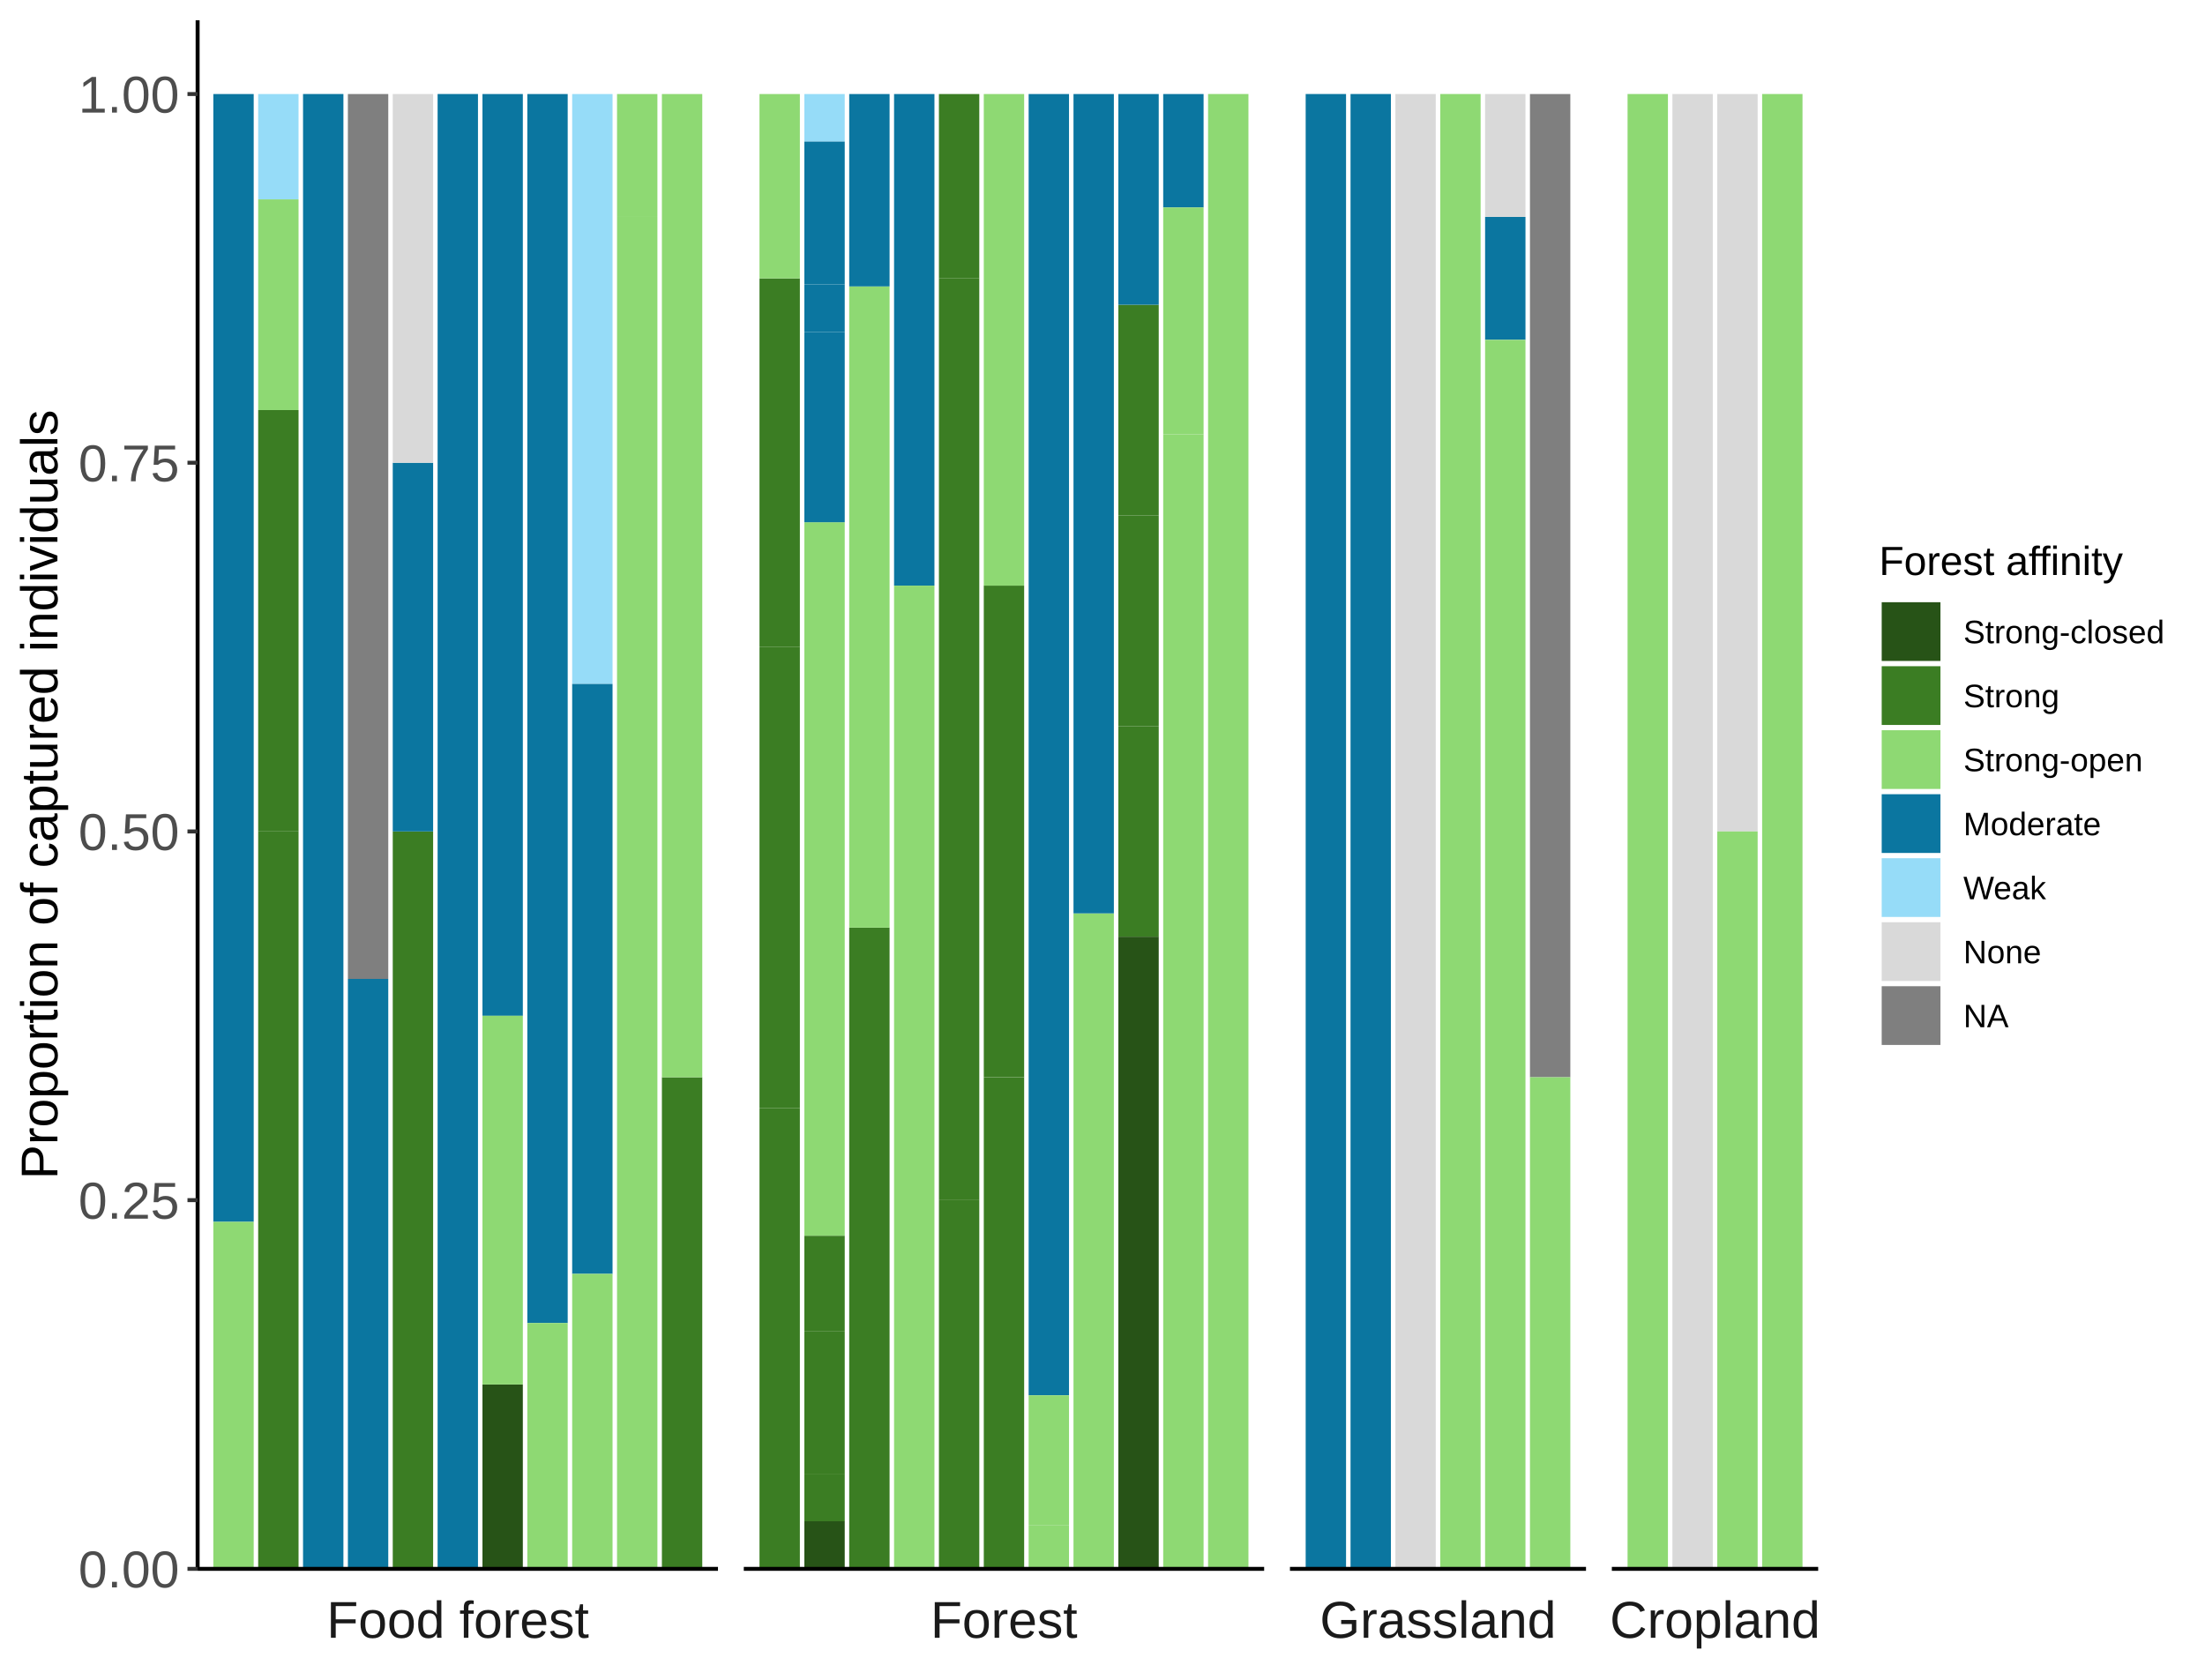
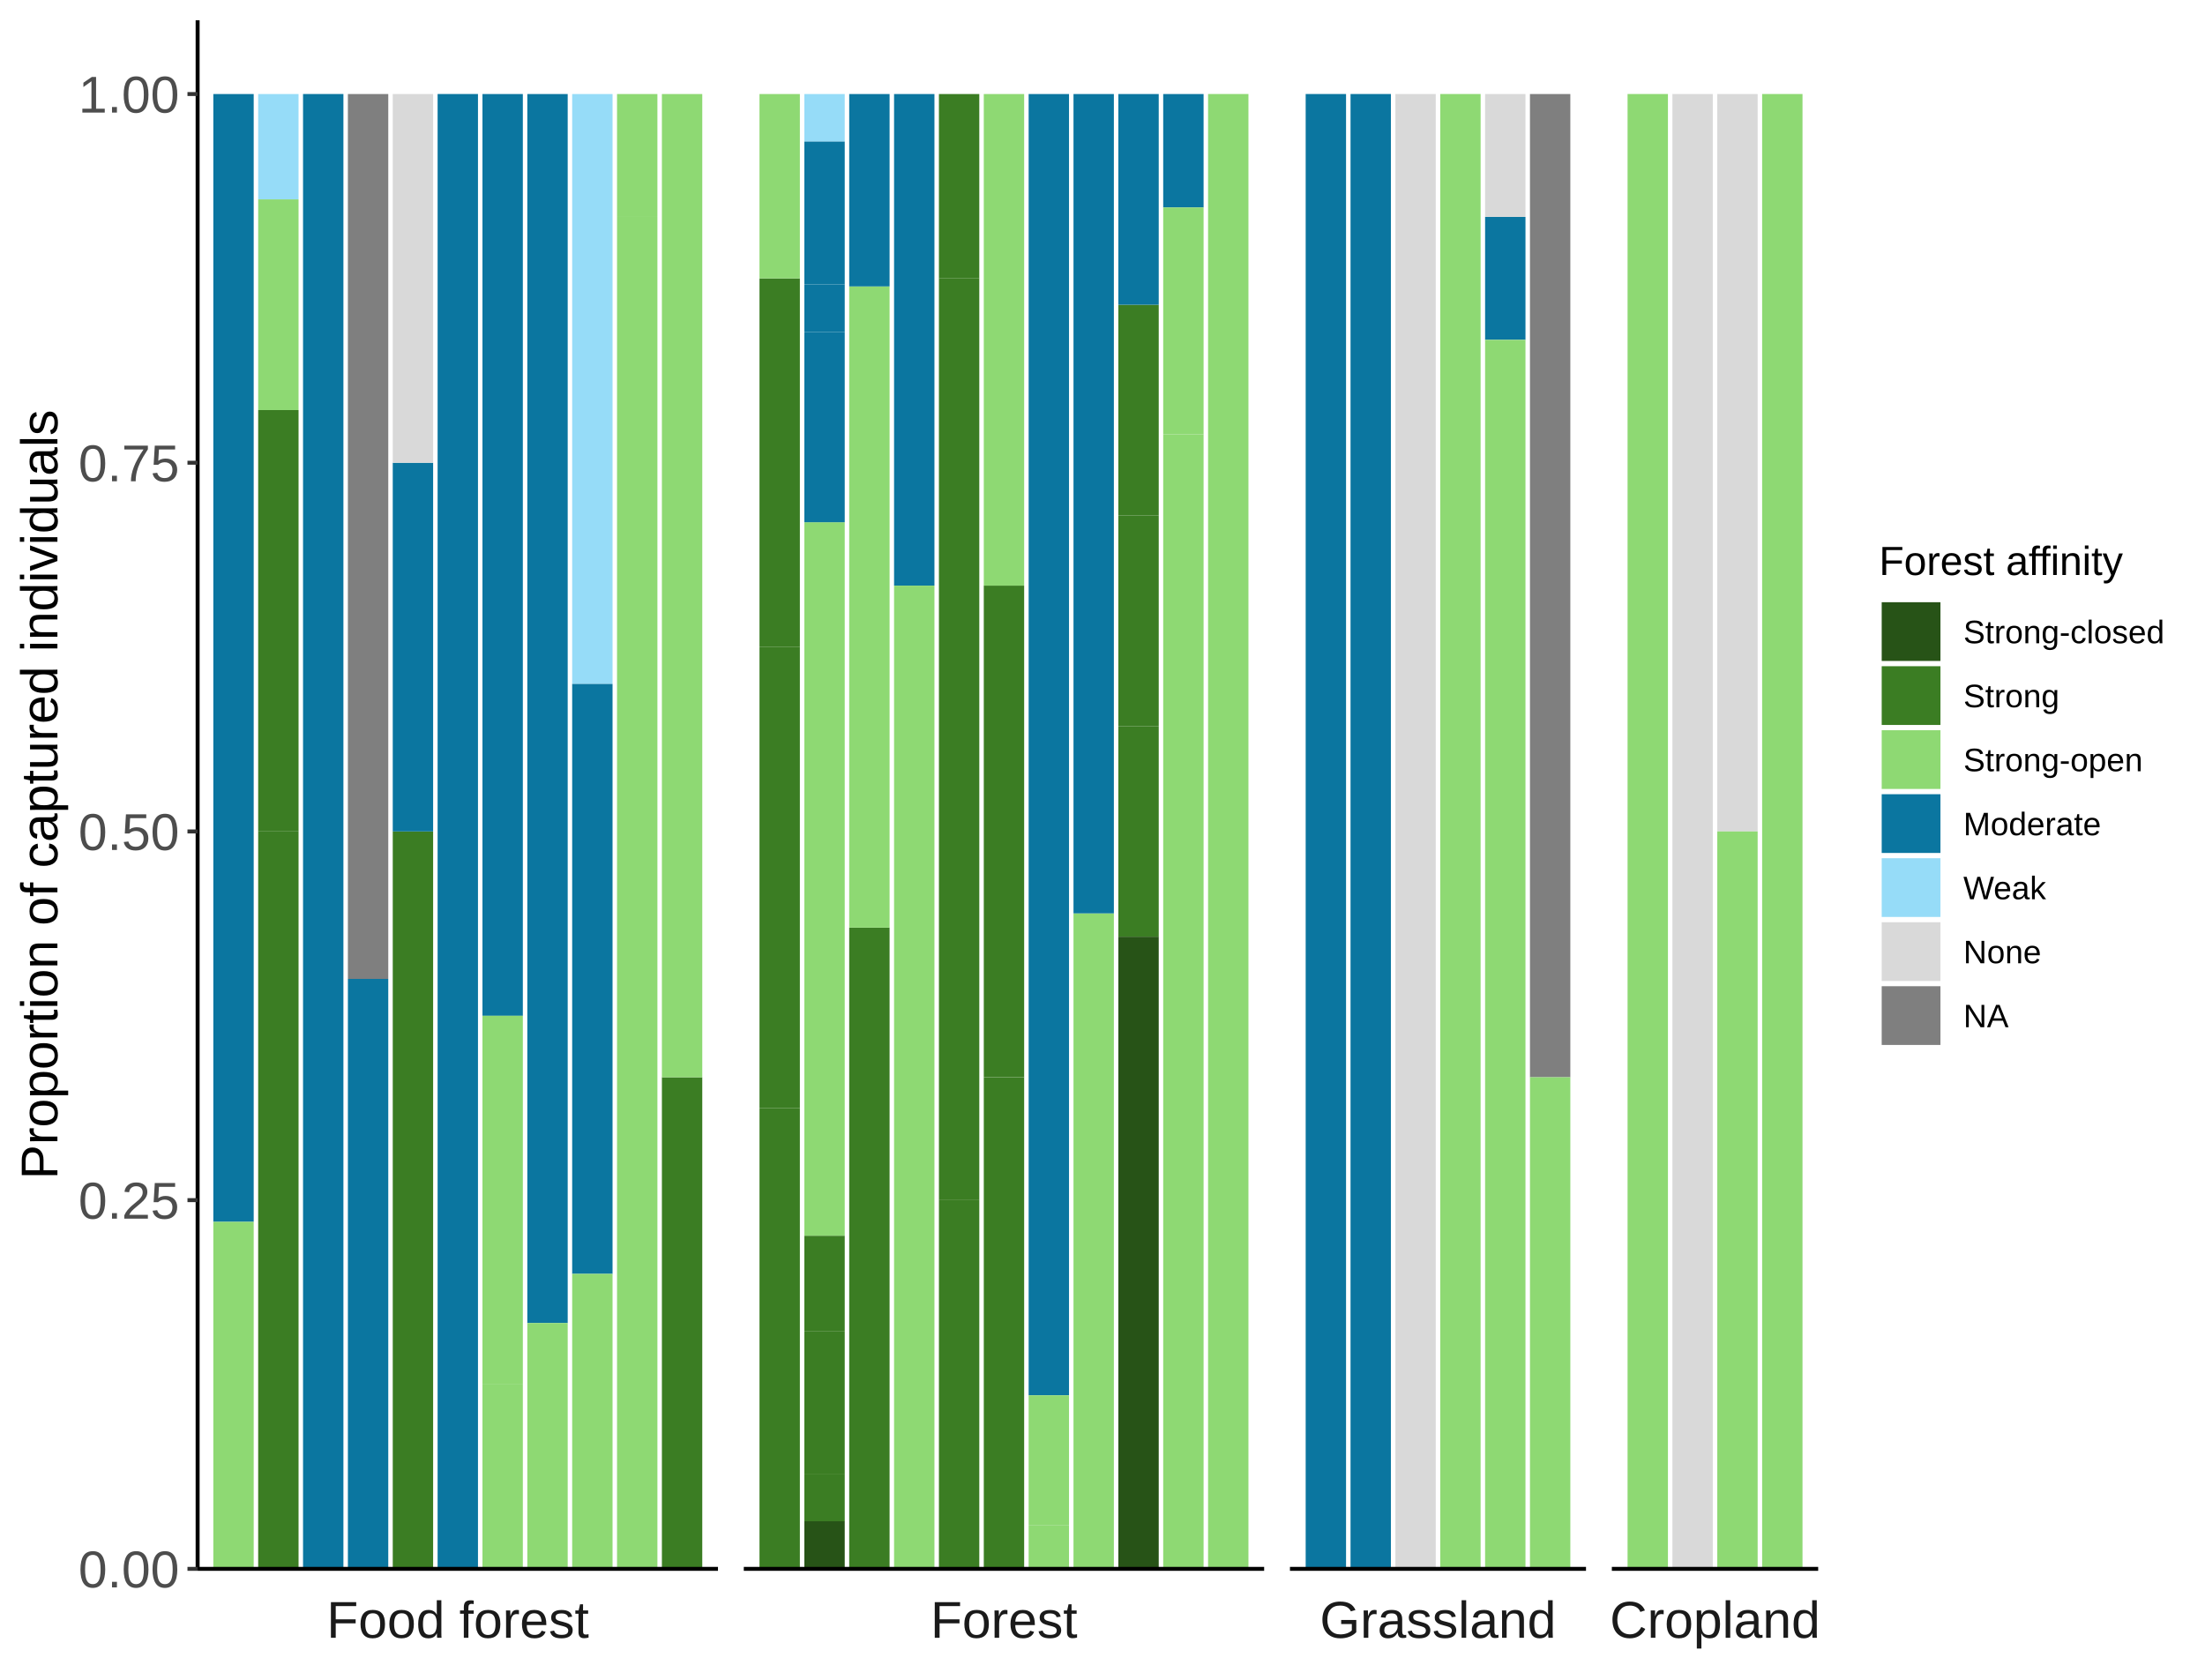
<svg xmlns="http://www.w3.org/2000/svg" width="595.28pt" height="453.54pt" viewBox="0 0 595.28 453.54">
  <g class="svglite">
    <defs>
      <style type="text/css">
    .svglite line, .svglite polyline, .svglite polygon, .svglite path, .svglite rect, .svglite circle {
      fill: none;
      stroke: #000000;
      stroke-linecap: round;
      stroke-linejoin: round;
      stroke-miterlimit: 10.00;
    }
    .svglite text {
      white-space: pre;
    }
    .svglite g.glyphgroup path {
      fill: inherit;
      stroke: none;
    }
  </style>
    </defs>
    <rect width="100%" height="100%" style="stroke: none; fill: #FFFFFF;" />
    <defs>
      <clipPath id="cpMC4wMHw1OTUuMjh8MC4wMHw0NTMuNTQ=">
        <rect x="0.00" y="0.00" width="595.28" height="453.54" />
      </clipPath>
    </defs>
    <g clip-path="url(#cpMC4wMHw1OTUuMjh8MC4wMHw0NTMuNTQ=)">
      <rect x="-0" y="0" width="595.28" height="453.54" style="stroke-width: 1.07; stroke: #FFFFFF; fill: #FFFFFF;" />
    </g>
    <defs>
      <clipPath id="cpNTMuMzV8MTkzLjgzfDUuNDh8NDIzLjU5">
        <rect x="53.35" y="5.48" width="140.47" height="418.11" />
      </clipPath>
    </defs>
    <g clip-path="url(#cpNTMuMzV8MTkzLjgzfDUuNDh8NDIzLjU5)">
      <rect x="53.35" y="5.48" width="140.47" height="418.11" style="stroke-width: 1.07; stroke: none; fill: #FFFFFF;" />
      <rect x="57.59" y="25.39" width="10.90" height="304.51" style="stroke-width: 1.07; stroke: none; stroke-linecap: butt; stroke-linejoin: miter; fill: #0B76A0;" />
      <rect x="57.59" y="329.90" width="10.90" height="93.69" style="stroke-width: 1.07; stroke: none; stroke-linecap: butt; stroke-linejoin: miter; fill: #8ED973;" />
      <rect x="69.70" y="25.39" width="10.90" height="28.44" style="stroke-width: 1.07; stroke: none; stroke-linecap: butt; stroke-linejoin: miter; fill: #96DCF8;" />
      <rect x="69.70" y="224.49" width="10.90" height="199.10" style="stroke-width: 1.07; stroke: none; stroke-linecap: butt; stroke-linejoin: miter; fill: #3B7D23;" />
      <rect x="69.70" y="110.72" width="10.90" height="113.77" style="stroke-width: 1.07; stroke: none; stroke-linecap: butt; stroke-linejoin: miter; fill: #3B7D23;" />
      <rect x="69.70" y="53.83" width="10.90" height="56.89" style="stroke-width: 1.07; stroke: none; stroke-linecap: butt; stroke-linejoin: miter; fill: #8ED973;" />
      <rect x="81.81" y="25.39" width="10.90" height="398.20" style="stroke-width: 1.07; stroke: none; stroke-linecap: butt; stroke-linejoin: miter; fill: #0B76A0;" />
      <rect x="93.92" y="25.39" width="10.90" height="238.92" style="stroke-width: 1.07; stroke: none; stroke-linecap: butt; stroke-linejoin: miter; fill: #7F7F7F;" />
      <rect x="93.92" y="264.31" width="10.90" height="159.28" style="stroke-width: 1.07; stroke: none; stroke-linecap: butt; stroke-linejoin: miter; fill: #0B76A0;" />
      <rect x="106.03" y="224.49" width="10.90" height="199.10" style="stroke-width: 1.07; stroke: none; stroke-linecap: butt; stroke-linejoin: miter; fill: #3B7D23;" />
      <rect x="106.03" y="124.94" width="10.90" height="99.55" style="stroke-width: 1.07; stroke: none; stroke-linecap: butt; stroke-linejoin: miter; fill: #0B76A0;" />
      <rect x="106.03" y="25.39" width="10.90" height="99.55" style="stroke-width: 1.07; stroke: none; stroke-linecap: butt; stroke-linejoin: miter; fill: #D9D9D9;" />
      <rect x="118.14" y="25.39" width="10.90" height="398.20" style="stroke-width: 1.07; stroke: none; stroke-linecap: butt; stroke-linejoin: miter; fill: #0B76A0;" />
+       <rect x="130.25" y="373.81" width="10.90" height="49.78" style="stroke-width: 1.07; stroke: none; stroke-linecap: butt; stroke-linejoin: miter; fill: #8ED973;" />
      <rect x="130.25" y="25.39" width="10.90" height="248.88" style="stroke-width: 1.07; stroke: none; stroke-linecap: butt; stroke-linejoin: miter; fill: #0B76A0;" />
-       <rect x="130.25" y="373.81" width="10.90" height="49.78" style="stroke-width: 1.07; stroke: none; stroke-linecap: butt; stroke-linejoin: miter; fill: #275317;" />
      <rect x="130.25" y="274.26" width="10.90" height="99.55" style="stroke-width: 1.07; stroke: none; stroke-linecap: butt; stroke-linejoin: miter; fill: #8ED973;" />
      <rect x="142.36" y="25.39" width="10.90" height="331.83" style="stroke-width: 1.07; stroke: none; stroke-linecap: butt; stroke-linejoin: miter; fill: #0B76A0;" />
      <rect x="142.36" y="357.22" width="10.90" height="66.37" style="stroke-width: 1.07; stroke: none; stroke-linecap: butt; stroke-linejoin: miter; fill: #8ED973;" />
      <rect x="154.47" y="25.39" width="10.90" height="159.28" style="stroke-width: 1.07; stroke: none; stroke-linecap: butt; stroke-linejoin: miter; fill: #96DCF8;" />
      <rect x="154.47" y="184.67" width="10.90" height="159.28" style="stroke-width: 1.07; stroke: none; stroke-linecap: butt; stroke-linejoin: miter; fill: #0B76A0;" />
      <rect x="154.47" y="343.95" width="10.90" height="79.64" style="stroke-width: 1.07; stroke: none; stroke-linecap: butt; stroke-linejoin: miter; fill: #8ED973;" />
      <rect x="166.58" y="58.57" width="10.90" height="365.02" style="stroke-width: 1.07; stroke: none; stroke-linecap: butt; stroke-linejoin: miter; fill: #8ED973;" />
      <rect x="166.58" y="25.39" width="10.90" height="33.18" style="stroke-width: 1.07; stroke: none; stroke-linecap: butt; stroke-linejoin: miter; fill: #8ED973;" />
      <rect x="178.69" y="290.86" width="10.90" height="132.73" style="stroke-width: 1.07; stroke: none; stroke-linecap: butt; stroke-linejoin: miter; fill: #3B7D23;" />
      <rect x="178.69" y="25.39" width="10.90" height="265.47" style="stroke-width: 1.07; stroke: none; stroke-linecap: butt; stroke-linejoin: miter; fill: #8ED973;" />
    </g>
    <g clip-path="url(#cpMC4wMHw1OTUuMjh8MC4wMHw0NTMuNTQ=)">
</g>
    <defs>
      <clipPath id="cpMjAwLjgwfDM0MS4yOHw1LjQ4fDQyMy41OQ==">
        <rect x="200.80" y="5.48" width="140.47" height="418.11" />
      </clipPath>
    </defs>
    <g clip-path="url(#cpMjAwLjgwfDM0MS4yOHw1LjQ4fDQyMy41OQ==)">
      <rect x="200.80" y="5.48" width="140.47" height="418.11" style="stroke-width: 1.07; stroke: none; fill: #FFFFFF;" />
      <rect x="205.04" y="299.15" width="10.90" height="124.44" style="stroke-width: 1.07; stroke: none; stroke-linecap: butt; stroke-linejoin: miter; fill: #3B7D23;" />
      <rect x="205.04" y="174.71" width="10.90" height="124.44" style="stroke-width: 1.07; stroke: none; stroke-linecap: butt; stroke-linejoin: miter; fill: #3B7D23;" />
      <rect x="205.04" y="75.16" width="10.90" height="99.55" style="stroke-width: 1.07; stroke: none; stroke-linecap: butt; stroke-linejoin: miter; fill: #3B7D23;" />
      <rect x="205.04" y="25.39" width="10.90" height="49.78" style="stroke-width: 1.07; stroke: none; stroke-linecap: butt; stroke-linejoin: miter; fill: #8ED973;" />
      <rect x="217.15" y="25.39" width="10.90" height="12.85" style="stroke-width: 1.07; stroke: none; stroke-linecap: butt; stroke-linejoin: miter; fill: #96DCF8;" />
      <rect x="217.15" y="141.00" width="10.90" height="192.68" style="stroke-width: 1.07; stroke: none; stroke-linecap: butt; stroke-linejoin: miter; fill: #8ED973;" />
      <rect x="217.15" y="397.90" width="10.90" height="12.85" style="stroke-width: 1.07; stroke: none; stroke-linecap: butt; stroke-linejoin: miter; fill: #3B7D23;" />
      <rect x="217.15" y="359.36" width="10.90" height="38.54" style="stroke-width: 1.07; stroke: none; stroke-linecap: butt; stroke-linejoin: miter; fill: #3B7D23;" />
      <rect x="217.15" y="333.67" width="10.90" height="25.69" style="stroke-width: 1.07; stroke: none; stroke-linecap: butt; stroke-linejoin: miter; fill: #3B7D23;" />
      <rect x="217.15" y="89.62" width="10.90" height="51.38" style="stroke-width: 1.07; stroke: none; stroke-linecap: butt; stroke-linejoin: miter; fill: #0B76A0;" />
      <rect x="217.15" y="410.74" width="10.90" height="12.85" style="stroke-width: 1.07; stroke: none; stroke-linecap: butt; stroke-linejoin: miter; fill: #275317;" />
      <rect x="217.15" y="76.77" width="10.90" height="12.85" style="stroke-width: 1.07; stroke: none; stroke-linecap: butt; stroke-linejoin: miter; fill: #0B76A0;" />
      <rect x="217.15" y="38.23" width="10.90" height="38.54" style="stroke-width: 1.07; stroke: none; stroke-linecap: butt; stroke-linejoin: miter; fill: #0B76A0;" />
      <rect x="229.26" y="250.46" width="10.90" height="173.13" style="stroke-width: 1.07; stroke: none; stroke-linecap: butt; stroke-linejoin: miter; fill: #3B7D23;" />
      <rect x="229.26" y="77.33" width="10.90" height="173.13" style="stroke-width: 1.07; stroke: none; stroke-linecap: butt; stroke-linejoin: miter; fill: #8ED973;" />
      <rect x="229.26" y="25.39" width="10.90" height="51.94" style="stroke-width: 1.07; stroke: none; stroke-linecap: butt; stroke-linejoin: miter; fill: #0B76A0;" />
      <rect x="241.37" y="25.39" width="10.90" height="132.73" style="stroke-width: 1.07; stroke: none; stroke-linecap: butt; stroke-linejoin: miter; fill: #0B76A0;" />
      <rect x="241.37" y="158.12" width="10.90" height="265.47" style="stroke-width: 1.07; stroke: none; stroke-linecap: butt; stroke-linejoin: miter; fill: #8ED973;" />
      <rect x="253.48" y="324.04" width="10.90" height="99.55" style="stroke-width: 1.07; stroke: none; stroke-linecap: butt; stroke-linejoin: miter; fill: #3B7D23;" />
      <rect x="253.48" y="75.16" width="10.90" height="248.88" style="stroke-width: 1.07; stroke: none; stroke-linecap: butt; stroke-linejoin: miter; fill: #3B7D23;" />
      <rect x="253.48" y="25.39" width="10.90" height="49.78" style="stroke-width: 1.07; stroke: none; stroke-linecap: butt; stroke-linejoin: miter; fill: #3B7D23;" />
      <rect x="265.59" y="290.86" width="10.90" height="132.73" style="stroke-width: 1.07; stroke: none; stroke-linecap: butt; stroke-linejoin: miter; fill: #3B7D23;" />
      <rect x="265.59" y="158.12" width="10.90" height="132.73" style="stroke-width: 1.07; stroke: none; stroke-linecap: butt; stroke-linejoin: miter; fill: #3B7D23;" />
      <rect x="265.59" y="25.39" width="10.90" height="132.73" style="stroke-width: 1.07; stroke: none; stroke-linecap: butt; stroke-linejoin: miter; fill: #8ED973;" />
      <rect x="277.70" y="411.88" width="10.90" height="11.71" style="stroke-width: 1.07; stroke: none; stroke-linecap: butt; stroke-linejoin: miter; fill: #8ED973;" />
      <rect x="277.70" y="25.39" width="10.90" height="351.35" style="stroke-width: 1.07; stroke: none; stroke-linecap: butt; stroke-linejoin: miter; fill: #0B76A0;" />
      <rect x="277.70" y="376.74" width="10.90" height="35.14" style="stroke-width: 1.07; stroke: none; stroke-linecap: butt; stroke-linejoin: miter; fill: #8ED973;" />
      <rect x="289.81" y="246.61" width="10.90" height="176.98" style="stroke-width: 1.07; stroke: none; stroke-linecap: butt; stroke-linejoin: miter; fill: #8ED973;" />
      <rect x="289.81" y="25.39" width="10.90" height="221.22" style="stroke-width: 1.07; stroke: none; stroke-linecap: butt; stroke-linejoin: miter; fill: #0B76A0;" />
      <rect x="301.92" y="196.05" width="10.90" height="56.89" style="stroke-width: 1.07; stroke: none; stroke-linecap: butt; stroke-linejoin: miter; fill: #3B7D23;" />
      <rect x="301.92" y="139.16" width="10.90" height="56.89" style="stroke-width: 1.07; stroke: none; stroke-linecap: butt; stroke-linejoin: miter; fill: #3B7D23;" />
      <rect x="301.92" y="82.28" width="10.90" height="56.89" style="stroke-width: 1.07; stroke: none; stroke-linecap: butt; stroke-linejoin: miter; fill: #3B7D23;" />
      <rect x="301.92" y="252.93" width="10.90" height="170.66" style="stroke-width: 1.07; stroke: none; stroke-linecap: butt; stroke-linejoin: miter; fill: #275317;" />
      <rect x="301.92" y="25.39" width="10.90" height="56.89" style="stroke-width: 1.07; stroke: none; stroke-linecap: butt; stroke-linejoin: miter; fill: #0B76A0;" />
      <rect x="314.03" y="117.28" width="10.90" height="306.31" style="stroke-width: 1.07; stroke: none; stroke-linecap: butt; stroke-linejoin: miter; fill: #8ED973;" />
      <rect x="314.03" y="25.39" width="10.90" height="30.63" style="stroke-width: 1.07; stroke: none; stroke-linecap: butt; stroke-linejoin: miter; fill: #0B76A0;" />
      <rect x="314.03" y="56.02" width="10.90" height="61.26" style="stroke-width: 1.07; stroke: none; stroke-linecap: butt; stroke-linejoin: miter; fill: #8ED973;" />
      <rect x="326.14" y="25.39" width="10.90" height="398.20" style="stroke-width: 1.07; stroke: none; stroke-linecap: butt; stroke-linejoin: miter; fill: #8ED973;" />
    </g>
    <g clip-path="url(#cpMC4wMHw1OTUuMjh8MC4wMHw0NTMuNTQ=)">
</g>
    <defs>
      <clipPath id="cpMzQ4LjI1fDQyOC4xN3w1LjQ4fDQyMy41OQ==">
        <rect x="348.25" y="5.48" width="79.93" height="418.11" />
      </clipPath>
    </defs>
    <g clip-path="url(#cpMzQ4LjI1fDQyOC4xN3w1LjQ4fDQyMy41OQ==)">
      <rect x="348.25" y="5.48" width="79.93" height="418.11" style="stroke-width: 1.07; stroke: none; fill: #FFFFFF;" />
      <rect x="352.49" y="25.39" width="10.90" height="398.20" style="stroke-width: 1.07; stroke: none; stroke-linecap: butt; stroke-linejoin: miter; fill: #0B76A0;" />
      <rect x="364.60" y="25.39" width="10.90" height="398.20" style="stroke-width: 1.07; stroke: none; stroke-linecap: butt; stroke-linejoin: miter; fill: #0B76A0;" />
      <rect x="376.71" y="25.39" width="10.90" height="398.20" style="stroke-width: 1.07; stroke: none; stroke-linecap: butt; stroke-linejoin: miter; fill: #D9D9D9;" />
      <rect x="388.82" y="25.39" width="10.90" height="398.20" style="stroke-width: 1.07; stroke: none; stroke-linecap: butt; stroke-linejoin: miter; fill: #8ED973;" />
      <rect x="400.93" y="58.57" width="10.90" height="33.18" style="stroke-width: 1.07; stroke: none; stroke-linecap: butt; stroke-linejoin: miter; fill: #0B76A0;" />
      <rect x="400.93" y="25.39" width="10.90" height="33.18" style="stroke-width: 1.07; stroke: none; stroke-linecap: butt; stroke-linejoin: miter; fill: #D9D9D9;" />
      <rect x="400.93" y="91.76" width="10.90" height="331.83" style="stroke-width: 1.07; stroke: none; stroke-linecap: butt; stroke-linejoin: miter; fill: #8ED973;" />
      <rect x="413.04" y="25.39" width="10.90" height="265.47" style="stroke-width: 1.07; stroke: none; stroke-linecap: butt; stroke-linejoin: miter; fill: #7F7F7F;" />
      <rect x="413.04" y="290.86" width="10.90" height="132.73" style="stroke-width: 1.07; stroke: none; stroke-linecap: butt; stroke-linejoin: miter; fill: #8ED973;" />
    </g>
    <g clip-path="url(#cpMC4wMHw1OTUuMjh8MC4wMHw0NTMuNTQ=)">
</g>
    <defs>
      <clipPath id="cpNDM1LjE1fDQ5MC44NXw1LjQ4fDQyMy41OQ==">
        <rect x="435.15" y="5.48" width="55.71" height="418.11" />
      </clipPath>
    </defs>
    <g clip-path="url(#cpNDM1LjE1fDQ5MC44NXw1LjQ4fDQyMy41OQ==)">
      <rect x="435.15" y="5.48" width="55.71" height="418.11" style="stroke-width: 1.07; stroke: none; fill: #FFFFFF;" />
      <rect x="439.39" y="25.39" width="10.90" height="398.20" style="stroke-width: 1.07; stroke: none; stroke-linecap: butt; stroke-linejoin: miter; fill: #8ED973;" />
      <rect x="451.50" y="25.39" width="10.90" height="398.20" style="stroke-width: 1.07; stroke: none; stroke-linecap: butt; stroke-linejoin: miter; fill: #D9D9D9;" />
      <rect x="463.61" y="25.39" width="10.90" height="199.10" style="stroke-width: 1.07; stroke: none; stroke-linecap: butt; stroke-linejoin: miter; fill: #D9D9D9;" />
      <rect x="463.61" y="224.49" width="10.90" height="199.10" style="stroke-width: 1.07; stroke: none; stroke-linecap: butt; stroke-linejoin: miter; fill: #8ED973;" />
      <rect x="475.72" y="25.39" width="10.90" height="398.20" style="stroke-width: 1.07; stroke: none; stroke-linecap: butt; stroke-linejoin: miter; fill: #8ED973;" />
    </g>
    <g clip-path="url(#cpMC4wMHw1OTUuMjh8MC4wMHw0NTMuNTQ=)">
</g>
    <defs>
      <clipPath id="cpNTMuMzV8MTkzLjgzfDQyNi4zM3w0NDguMDY=">
        <rect x="53.35" y="426.33" width="140.47" height="21.73" />
      </clipPath>
    </defs>
    <g clip-path="url(#cpNTMuMzV8MTkzLjgzfDQyNi4zM3w0NDguMDY=)">
      <text x="123.59" y="442.21" text-anchor="middle" style="font-size: 14.00px;fill: #1A1A1A; font-family: &quot;Arial&quot;;" textLength="70.78px" lengthAdjust="spacingAndGlyphs">Food forest</text>
    </g>
    <g clip-path="url(#cpMC4wMHw1OTUuMjh8MC4wMHw0NTMuNTQ=)">
</g>
    <defs>
      <clipPath id="cpMjAwLjgwfDM0MS4yOHw0MjYuMzN8NDQ4LjA2">
        <rect x="200.80" y="426.33" width="140.47" height="21.73" />
      </clipPath>
    </defs>
    <g clip-path="url(#cpMjAwLjgwfDM0MS4yOHw0MjYuMzN8NDQ4LjA2)">
      <text x="271.04" y="442.21" text-anchor="middle" style="font-size: 14.00px;fill: #1A1A1A; font-family: &quot;Arial&quot;;" textLength="39.66px" lengthAdjust="spacingAndGlyphs">Forest</text>
    </g>
    <g clip-path="url(#cpMC4wMHw1OTUuMjh8MC4wMHw0NTMuNTQ=)">
</g>
    <defs>
      <clipPath id="cpMzQ4LjI1fDQyOC4xN3w0MjYuMzN8NDQ4LjA2">
        <rect x="348.25" y="426.33" width="79.93" height="21.73" />
      </clipPath>
    </defs>
    <g clip-path="url(#cpMzQ4LjI1fDQyOC4xN3w0MjYuMzN8NDQ4LjA2)">
      <text x="388.21" y="442.21" text-anchor="middle" style="font-size: 14.00px;fill: #1A1A1A; font-family: &quot;Arial&quot;;" textLength="63.78px" lengthAdjust="spacingAndGlyphs">Grassland</text>
    </g>
    <g clip-path="url(#cpMC4wMHw1OTUuMjh8MC4wMHw0NTMuNTQ=)">
</g>
    <defs>
      <clipPath id="cpNDM1LjE1fDQ5MC44NXw0MjYuMzN8NDQ4LjA2">
        <rect x="435.15" y="426.33" width="55.71" height="21.73" />
      </clipPath>
    </defs>
    <g clip-path="url(#cpNDM1LjE1fDQ5MC44NXw0MjYuMzN8NDQ4LjA2)">
      <text x="463.00" y="442.21" text-anchor="middle" style="font-size: 14.00px;fill: #1A1A1A; font-family: &quot;Arial&quot;;" textLength="56.78px" lengthAdjust="spacingAndGlyphs">Cropland</text>
    </g>
    <g clip-path="url(#cpMC4wMHw1OTUuMjh8MC4wMHw0NTMuNTQ=)">
      <polyline points="53.35,423.59 193.83,423.59 " style="stroke-width: 1.07; stroke-linecap: butt;" />
      <polyline points="200.80,423.59 341.28,423.59 " style="stroke-width: 1.07; stroke-linecap: butt;" />
      <polyline points="348.25,423.59 428.17,423.59 " style="stroke-width: 1.07; stroke-linecap: butt;" />
      <polyline points="435.15,423.59 490.85,423.59 " style="stroke-width: 1.07; stroke-linecap: butt;" />
      <polyline points="53.35,423.59 53.35,5.48 " style="stroke-width: 1.07; stroke-linecap: butt;" />
      <text x="48.42" y="428.60" text-anchor="end" style="font-size: 14.00px;fill: #4D4D4D; font-family: &quot;Arial&quot;;" textLength="27.23px" lengthAdjust="spacingAndGlyphs">0.00</text>
      <text x="48.42" y="329.05" text-anchor="end" style="font-size: 14.00px;fill: #4D4D4D; font-family: &quot;Arial&quot;;" textLength="27.23px" lengthAdjust="spacingAndGlyphs">0.25</text>
      <text x="48.42" y="229.50" text-anchor="end" style="font-size: 14.00px;fill: #4D4D4D; font-family: &quot;Arial&quot;;" textLength="27.23px" lengthAdjust="spacingAndGlyphs">0.50</text>
      <text x="48.42" y="129.95" text-anchor="end" style="font-size: 14.00px;fill: #4D4D4D; font-family: &quot;Arial&quot;;" textLength="27.23px" lengthAdjust="spacingAndGlyphs">0.75</text>
      <text x="48.42" y="30.40" text-anchor="end" style="font-size: 14.00px;fill: #4D4D4D; font-family: &quot;Arial&quot;;" textLength="27.23px" lengthAdjust="spacingAndGlyphs">1.00</text>
      <polyline points="50.61,423.59 53.35,423.59 " style="stroke-width: 1.07; stroke: #333333; stroke-linecap: butt;" />
      <polyline points="50.61,324.04 53.35,324.04 " style="stroke-width: 1.07; stroke: #333333; stroke-linecap: butt;" />
      <polyline points="50.61,224.49 53.35,224.49 " style="stroke-width: 1.07; stroke: #333333; stroke-linecap: butt;" />
      <polyline points="50.61,124.94 53.35,124.94 " style="stroke-width: 1.07; stroke: #333333; stroke-linecap: butt;" />
      <polyline points="50.61,25.39 53.35,25.39 " style="stroke-width: 1.07; stroke: #333333; stroke-linecap: butt;" />
      <text transform="translate(15.50,214.53) rotate(-90)" text-anchor="middle" style="font-size: 14.00px; font-family: &quot;Arial&quot;;" textLength="207.70px" lengthAdjust="spacingAndGlyphs">Proportion of captured individuals</text>
      <rect x="501.81" y="140.74" width="87.98" height="147.59" style="stroke-width: 1.07; stroke: none; fill: #FFFFFF;" />
      <text x="507.29" y="155.25" style="font-size: 11.00px; font-family: &quot;Arial&quot;;" textLength="65.86px" lengthAdjust="spacingAndGlyphs">Forest affinity</text>
      <rect x="507.29" y="161.89" width="17.28" height="17.28" style="stroke-width: 1.07; stroke: none; fill: #FFFFFF;" />
      <rect x="508.00" y="162.60" width="15.86" height="15.86" style="stroke-width: 1.07; stroke: none; stroke-linecap: butt; stroke-linejoin: miter; fill: #275317;" />
      <rect x="507.29" y="179.17" width="17.28" height="17.28" style="stroke-width: 1.07; stroke: none; fill: #FFFFFF;" />
      <rect x="508.00" y="179.88" width="15.86" height="15.86" style="stroke-width: 1.07; stroke: none; stroke-linecap: butt; stroke-linejoin: miter; fill: #3B7D23;" />
      <rect x="507.29" y="196.45" width="17.28" height="17.28" style="stroke-width: 1.07; stroke: none; fill: #FFFFFF;" />
      <rect x="508.00" y="197.16" width="15.86" height="15.86" style="stroke-width: 1.07; stroke: none; stroke-linecap: butt; stroke-linejoin: miter; fill: #8ED973;" />
      <rect x="507.29" y="213.73" width="17.28" height="17.28" style="stroke-width: 1.07; stroke: none; fill: #FFFFFF;" />
      <rect x="508.00" y="214.44" width="15.86" height="15.86" style="stroke-width: 1.07; stroke: none; stroke-linecap: butt; stroke-linejoin: miter; fill: #0B76A0;" />
      <rect x="507.29" y="231.01" width="17.28" height="17.28" style="stroke-width: 1.07; stroke: none; fill: #FFFFFF;" />
      <rect x="508.00" y="231.72" width="15.86" height="15.86" style="stroke-width: 1.07; stroke: none; stroke-linecap: butt; stroke-linejoin: miter; fill: #96DCF8;" />
      <rect x="507.29" y="248.29" width="17.28" height="17.28" style="stroke-width: 1.07; stroke: none; fill: #FFFFFF;" />
      <rect x="508.00" y="249.00" width="15.86" height="15.86" style="stroke-width: 1.07; stroke: none; stroke-linecap: butt; stroke-linejoin: miter; fill: #D9D9D9;" />
      <rect x="507.29" y="265.57" width="17.28" height="17.28" style="stroke-width: 1.07; stroke: none; fill: #FFFFFF;" />
      <rect x="508.00" y="266.28" width="15.86" height="15.86" style="stroke-width: 1.07; stroke: none; stroke-linecap: butt; stroke-linejoin: miter; fill: #7F7F7F;" />
      <text x="530.05" y="173.68" style="font-size: 8.80px; font-family: &quot;Arial&quot;;" textLength="54.27px" lengthAdjust="spacingAndGlyphs">Strong-closed</text>
      <text x="530.05" y="190.96" style="font-size: 8.80px; font-family: &quot;Arial&quot;;" textLength="25.91px" lengthAdjust="spacingAndGlyphs">Strong</text>
      <text x="530.05" y="208.24" style="font-size: 8.80px; font-family: &quot;Arial&quot;;" textLength="48.39px" lengthAdjust="spacingAndGlyphs">Strong-open</text>
      <text x="530.05" y="225.52" style="font-size: 8.80px; font-family: &quot;Arial&quot;;" textLength="37.14px" lengthAdjust="spacingAndGlyphs">Moderate</text>
      <text x="530.05" y="242.80" style="font-size: 8.80px; font-family: &quot;Arial&quot;;" textLength="22.33px" lengthAdjust="spacingAndGlyphs">Weak</text>
      <text x="530.05" y="260.08" style="font-size: 8.80px; font-family: &quot;Arial&quot;;" textLength="21.03px" lengthAdjust="spacingAndGlyphs">None</text>
      <text x="530.05" y="277.36" style="font-size: 8.80px; font-family: &quot;Arial&quot;;" textLength="12.23px" lengthAdjust="spacingAndGlyphs">NA</text>
    </g>
  </g>
</svg>
